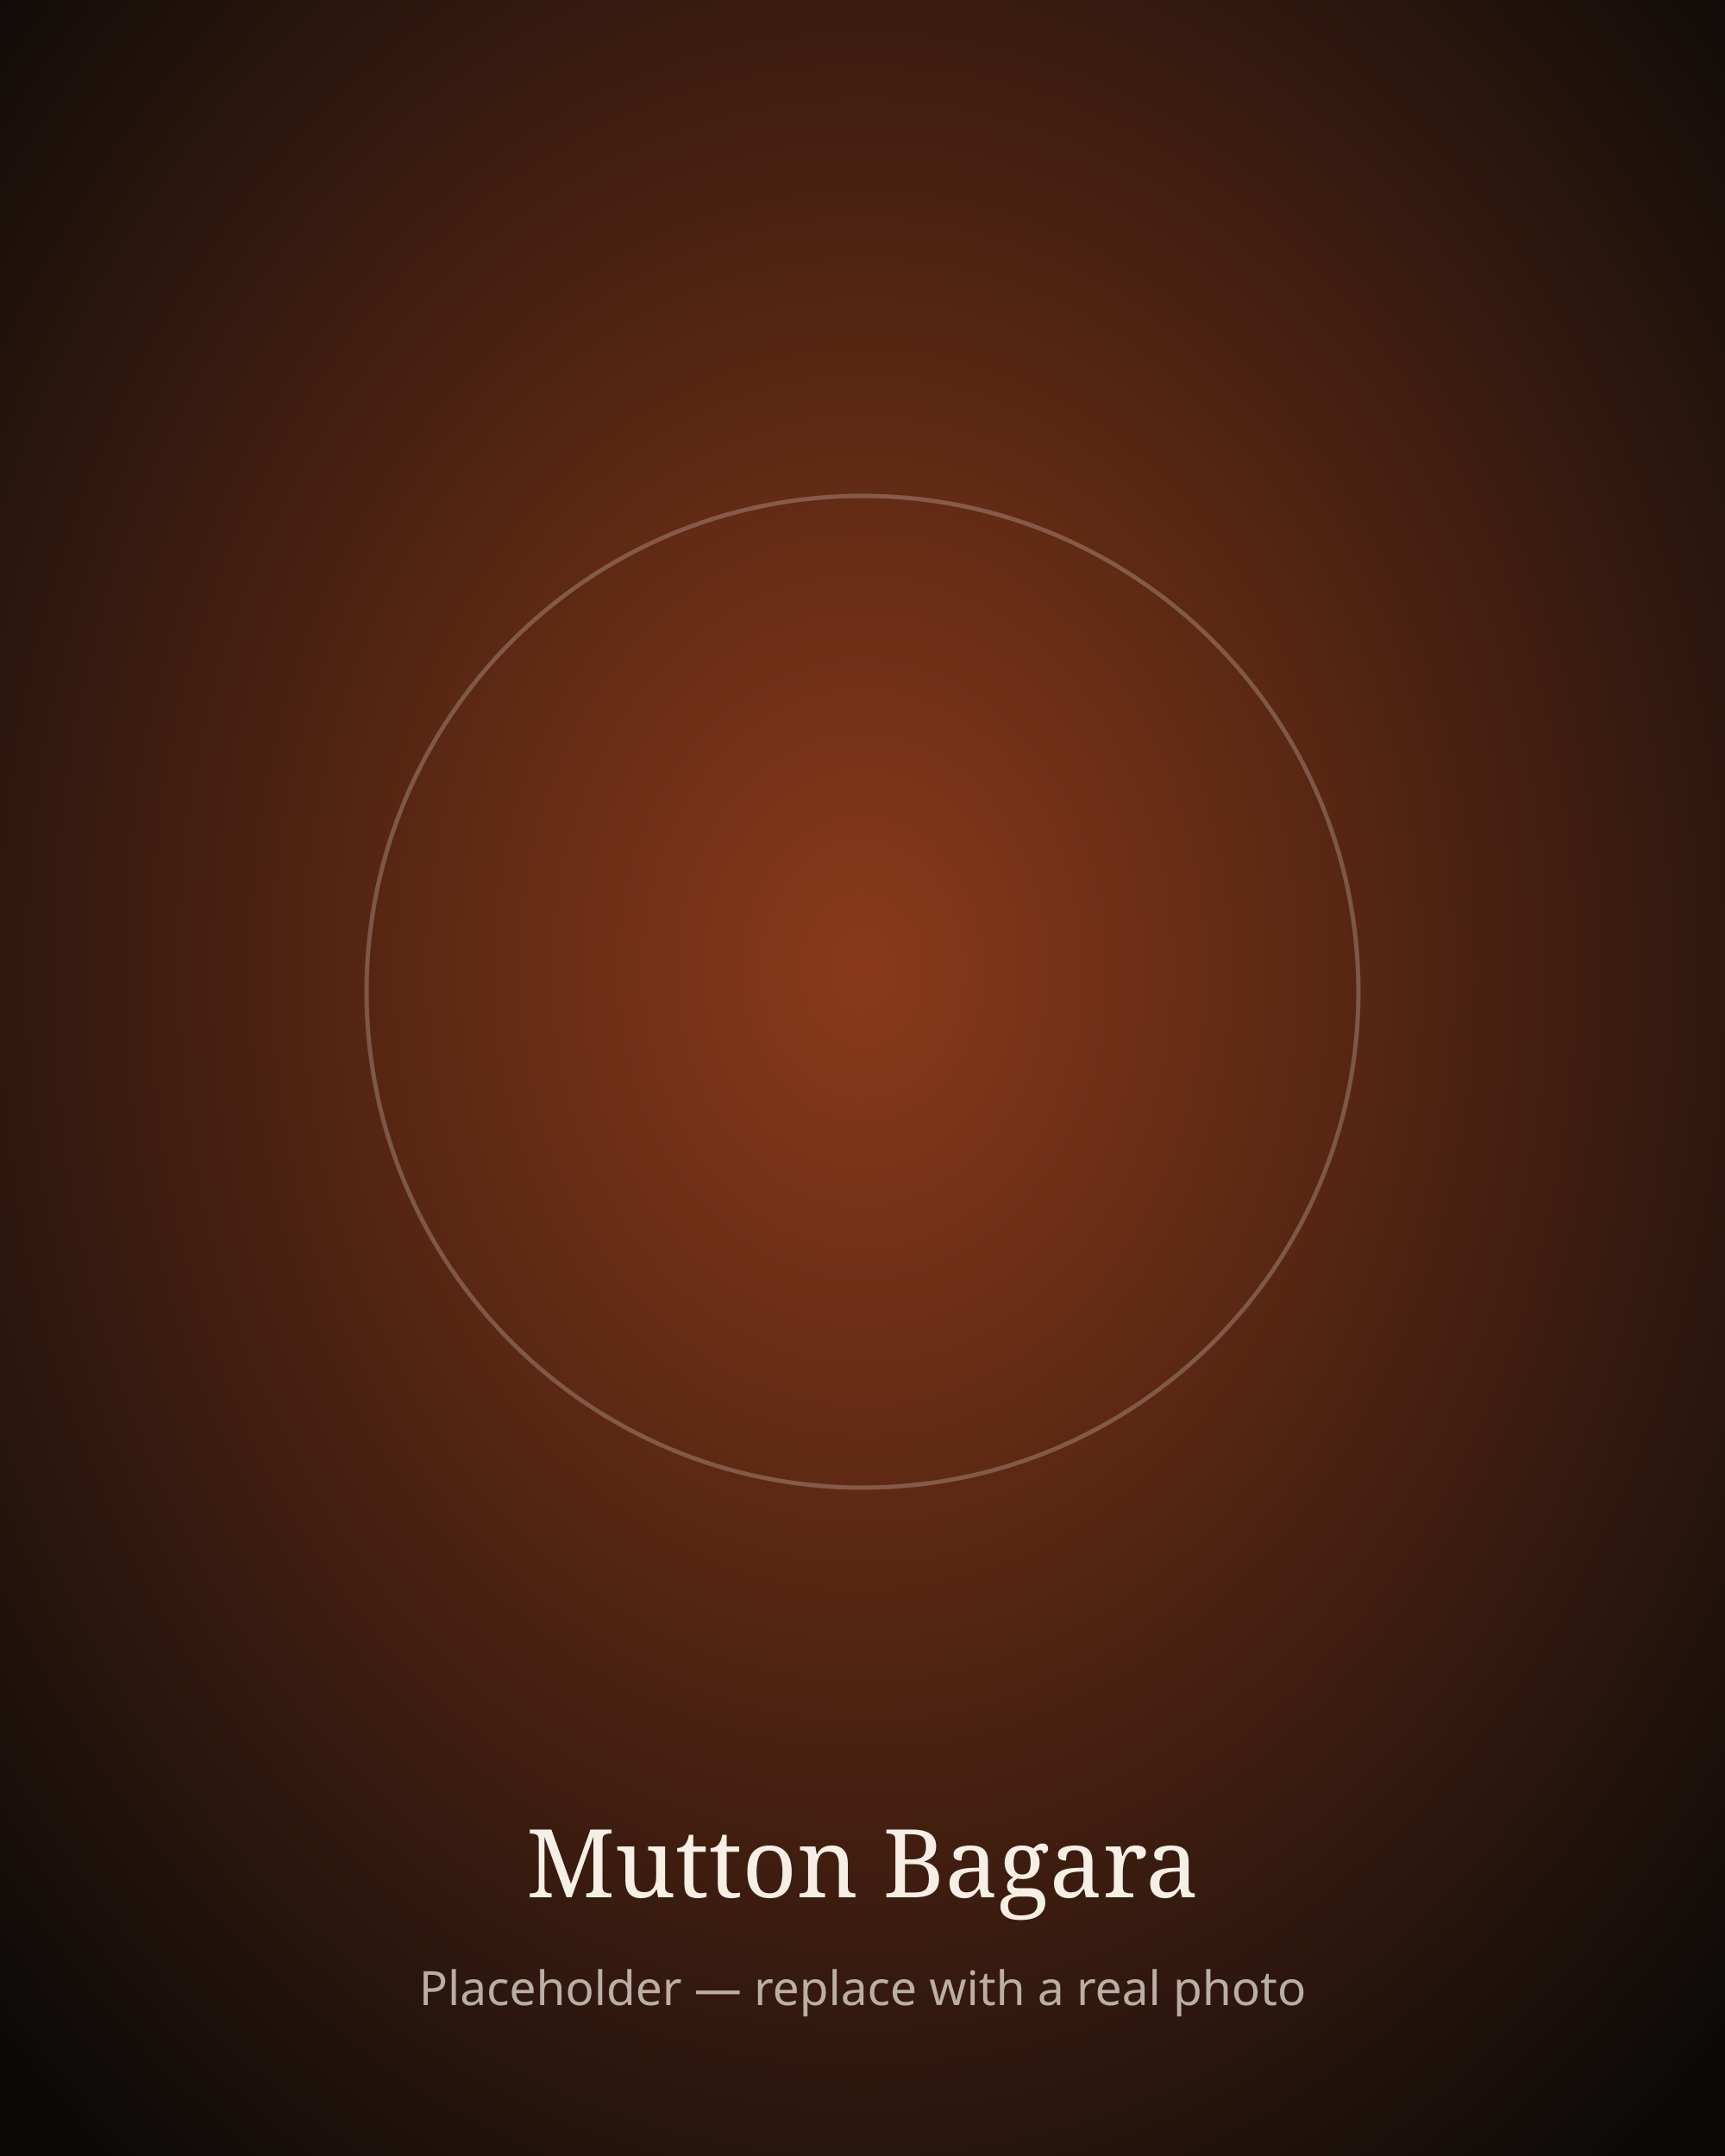
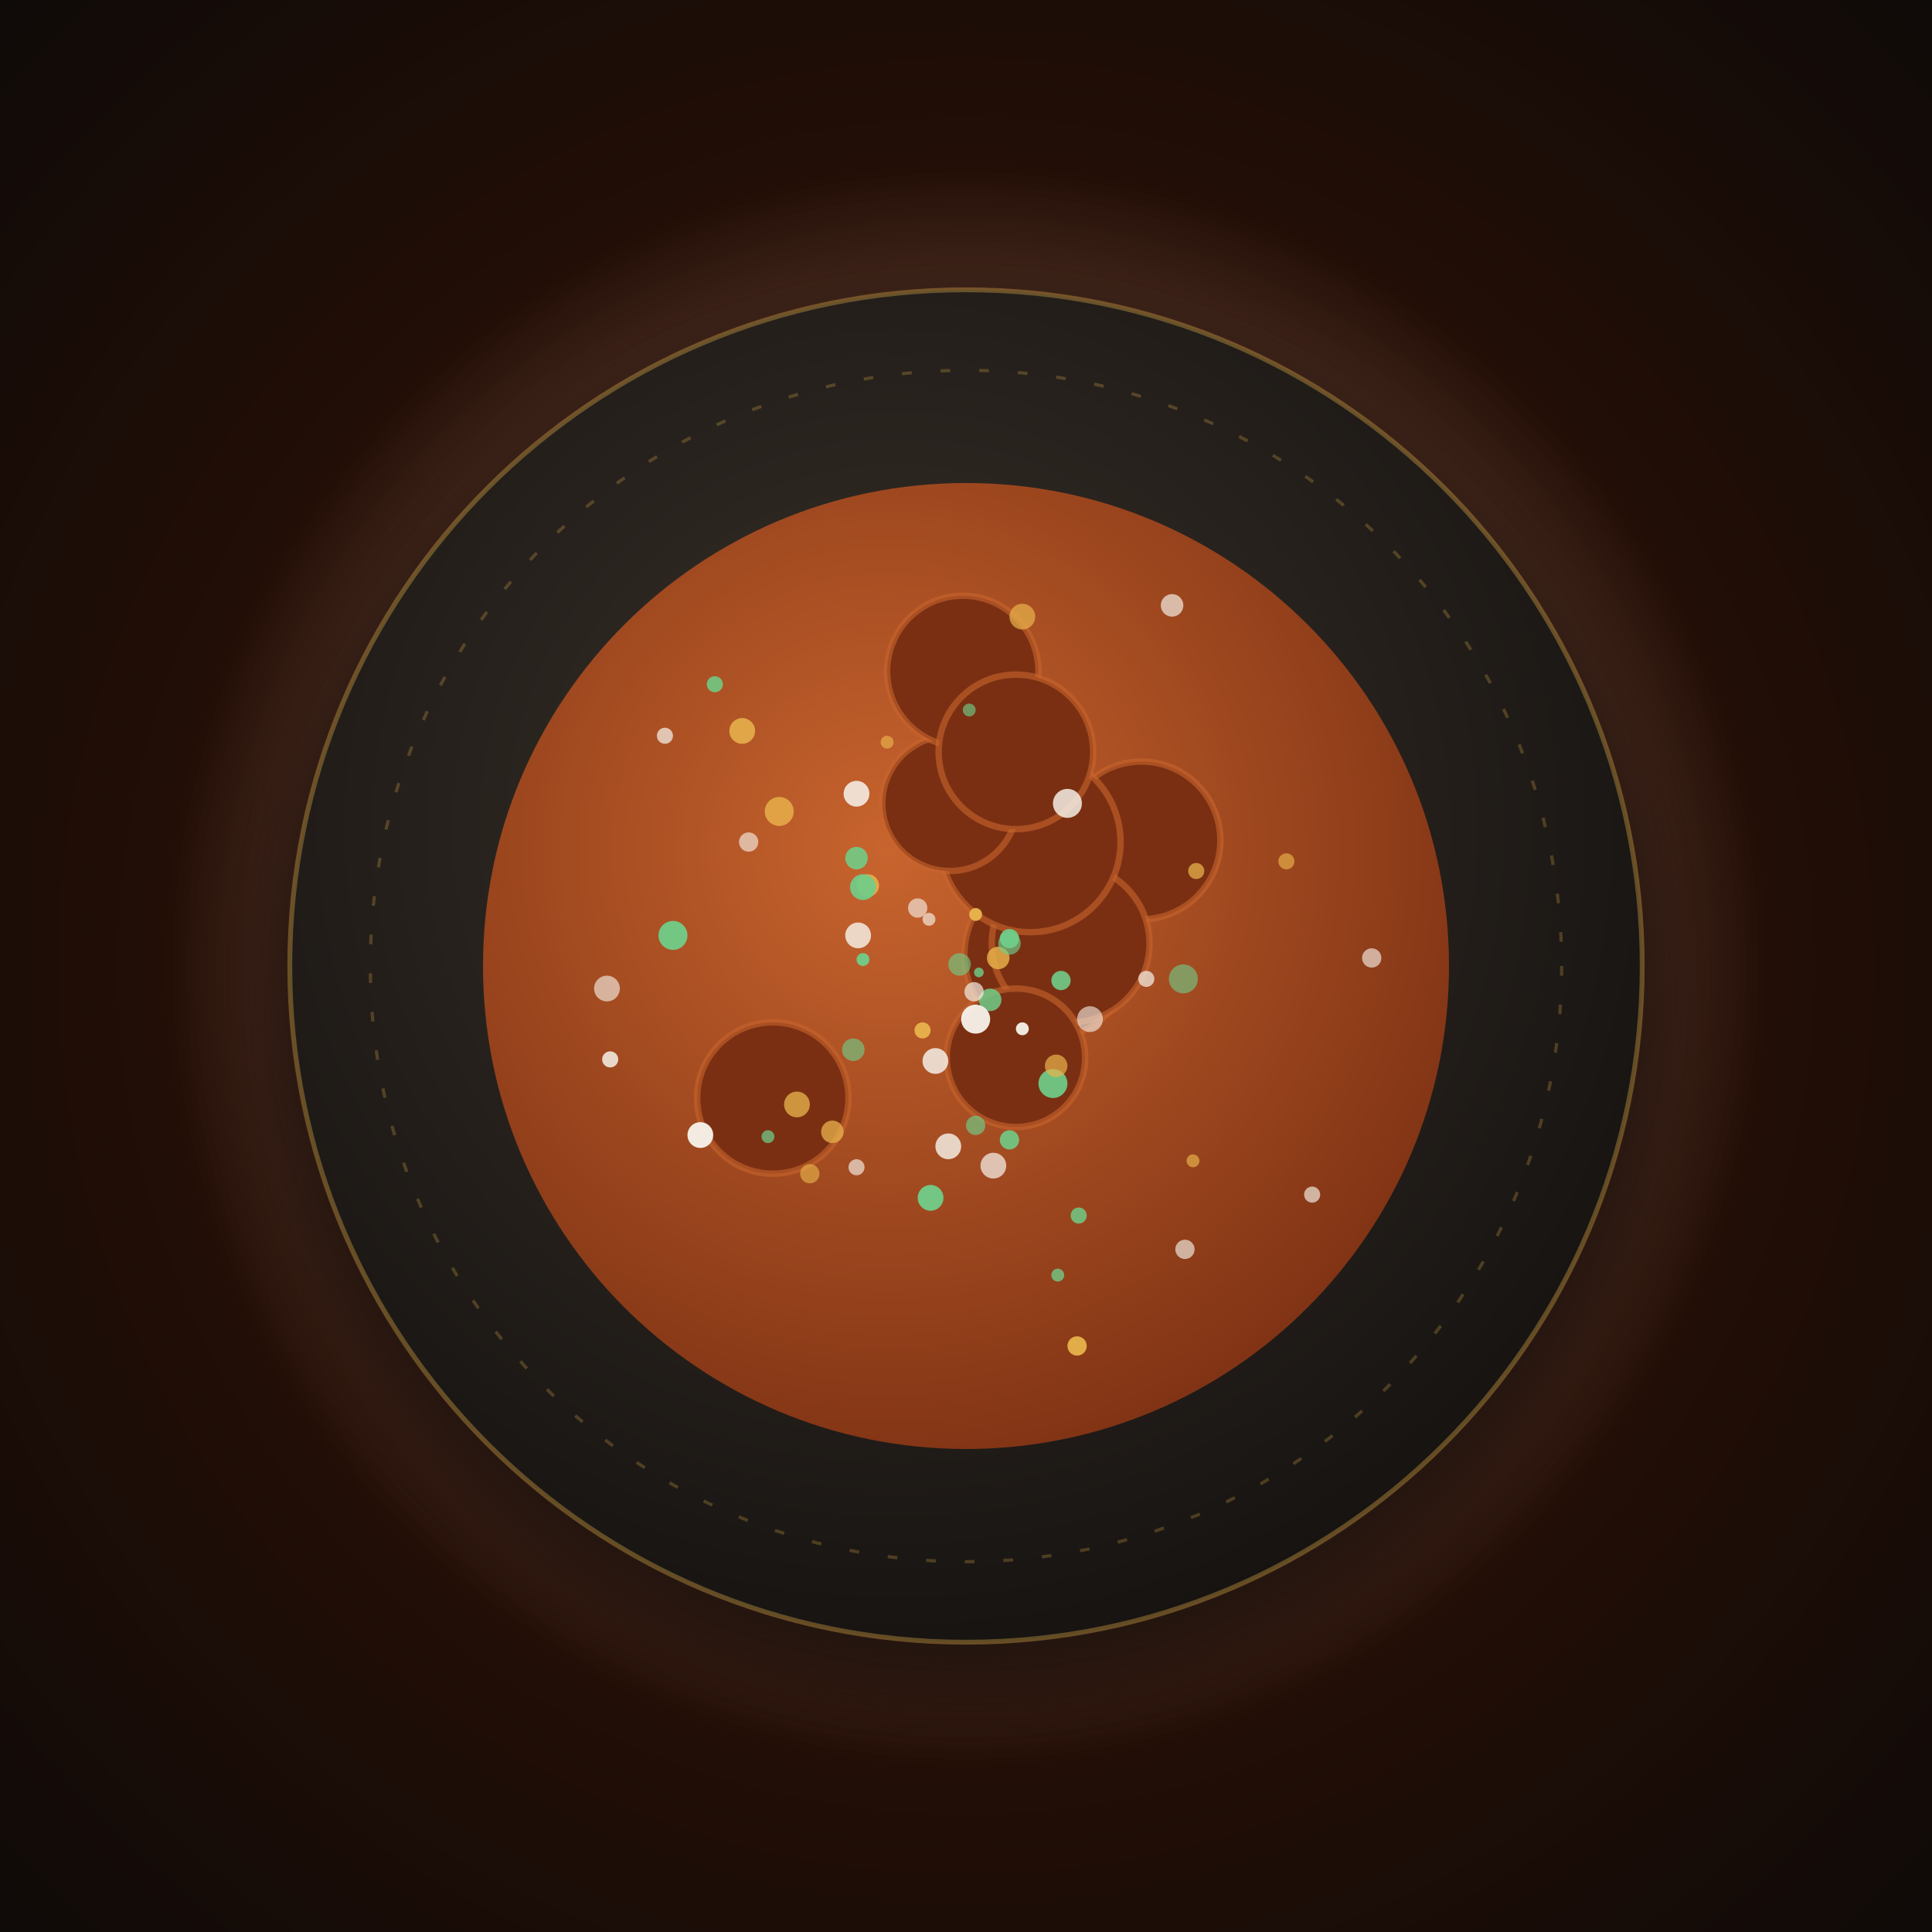
- <svg xmlns="http://www.w3.org/2000/svg" viewBox="0 0 800 1000" width="800" height="1000">
+ <svg xmlns="http://www.w3.org/2000/svg" viewBox="0 0 1200 1200" width="1200" height="1200">
  <defs>
-     <radialGradient id="g" cx="50%" cy="45%" r="70%">
-       <stop offset="0%" stop-color="#8a3a1a" />
+     <radialGradient id="bg" cx="50%" cy="50%" r="75%">
+       <stop offset="0%" stop-color="#8a3a1a" stop-opacity=".55" />
+       <stop offset="55%" stop-color="#220e06" />
      <stop offset="100%" stop-color="#0c0a09" />
    </radialGradient>
+     <radialGradient id="food" cx="42%" cy="38%" r="70%">
+       <stop offset="0%" stop-color="#c8642e" />
+       <stop offset="100%" stop-color="#7a2f12" />
+     </radialGradient>
+     <radialGradient id="plate" cx="45%" cy="40%" r="65%">
+       <stop offset="0%" stop-color="#3a322b" />
+       <stop offset="100%" stop-color="#14110f" />
+     </radialGradient>
+     <filter id="soft">
+       <feGaussianBlur stdDeviation="18" />
+     </filter>
  </defs>
-   <rect width="800" height="1000" fill="url(#g)" />
-   <circle cx="400" cy="460" r="230" fill="none" stroke="#f5efe6" stroke-opacity=".25" stroke-width="2" />
-   <text x="400" y="880" text-anchor="middle" font-family="Georgia,serif" font-size="44" fill="#f5efe6">Mutton Bagara</text>
-   <text x="400" y="930" text-anchor="middle" font-family="sans-serif" font-size="22" fill="#f5efe6" fill-opacity=".7">Placeholder — replace with a real photo</text>
+   <rect width="1200" height="1200" fill="url(#bg)" />
+   <circle cx="600" cy="620" r="430" fill="#000" opacity=".45" filter="url(#soft)" />
+   <circle cx="600" cy="600" r="420" fill="url(#plate)" stroke="#e9b44c" stroke-opacity=".35" stroke-width="3" />
+   <circle cx="600" cy="600" r="370" fill="none" stroke="#e9b44c" stroke-opacity=".25" stroke-dasharray="6 18" stroke-width="2" />
+   <circle cx="600" cy="600" r="300" fill="url(#food)" />
+   <circle cx="709" cy="522" r="49" fill="#7a2f12" stroke="#c8642e" stroke-opacity=".6" stroke-width="4" />
+   <circle cx="651" cy="593" r="52" fill="#7a2f12" stroke="#c8642e" stroke-opacity=".6" stroke-width="4" />
+   <circle cx="665" cy="586" r="49" fill="#7a2f12" stroke="#c8642e" stroke-opacity=".6" stroke-width="4" />
+   <circle cx="640" cy="523" r="56" fill="#7a2f12" stroke="#c8642e" stroke-opacity=".6" stroke-width="4" />
+   <circle cx="590" cy="499" r="42" fill="#7a2f12" stroke="#c8642e" stroke-opacity=".6" stroke-width="4" />
+   <circle cx="598" cy="417" r="47" fill="#7a2f12" stroke="#c8642e" stroke-opacity=".6" stroke-width="4" />
+   <circle cx="480" cy="682" r="47" fill="#7a2f12" stroke="#c8642e" stroke-opacity=".6" stroke-width="4" />
+   <circle cx="631" cy="657" r="43" fill="#7a2f12" stroke="#c8642e" stroke-opacity=".6" stroke-width="4" />
+   <circle cx="631" cy="467" r="48" fill="#7a2f12" stroke="#c8642e" stroke-opacity=".6" stroke-width="4" />
+   <circle cx="635" cy="383" r="8" fill="#e9b44c" opacity="0.70" />
+   <circle cx="736" cy="776" r="6" fill="#f5efe6" opacity="0.65" />
+   <circle cx="743" cy="541" r="5" fill="#e9b44c" opacity="0.73" />
+   <circle cx="589" cy="712" r="8" fill="#f5efe6" opacity="0.83" />
+   <circle cx="539" cy="550" r="7" fill="#e9b44c" opacity="0.85" />
+   <circle cx="484" cy="504" r="9" fill="#e9b44c" opacity="0.79" />
+   <circle cx="570" cy="564" r="6" fill="#f5efe6" opacity="0.63" />
+   <circle cx="503" cy="729" r="6" fill="#e9b44c" opacity="0.63" />
+   <circle cx="712" cy="608" r="5" fill="#f5efe6" opacity="0.72" />
+   <circle cx="659" cy="609" r="6" fill="#6fcf8a" opacity="0.89" />
+   <circle cx="379" cy="658" r="5" fill="#f5efe6" opacity="0.86" />
+   <circle cx="728" cy="376" r="7" fill="#f5efe6" opacity="0.69" />
+   <circle cx="495" cy="686" r="8" fill="#e9b44c" opacity="0.76" />
+   <circle cx="596" cy="599" r="7" fill="#6fcf8a" opacity="0.61" />
+   <circle cx="627" cy="583" r="6" fill="#6fcf8a" opacity="0.92" />
+   <circle cx="617" cy="724" r="8" fill="#f5efe6" opacity="0.73" />
+   <circle cx="620" cy="595" r="7" fill="#e9b44c" opacity="0.81" />
+   <circle cx="477" cy="706" r="4" fill="#6fcf8a" opacity="0.72" />
+   <circle cx="581" cy="659" r="8" fill="#f5efe6" opacity="0.85" />
+   <circle cx="517" cy="703" r="7" fill="#e9b44c" opacity="0.74" />
+   <circle cx="602" cy="441" r="4" fill="#6fcf8a" opacity="0.64" />
+   <circle cx="677" cy="633" r="8" fill="#f5efe6" opacity="0.61" />
+   <circle cx="615" cy="621" r="7" fill="#6fcf8a" opacity="0.83" />
+   <circle cx="465" cy="523" r="6" fill="#f5efe6" opacity="0.63" />
+   <circle cx="418" cy="581" r="9" fill="#6fcf8a" opacity="0.93" />
+   <circle cx="741" cy="721" r="4" fill="#e9b44c" opacity="0.67" />
+   <circle cx="435" cy="705" r="8" fill="#f5efe6" opacity="0.98" />
+   <circle cx="635" cy="639" r="4" fill="#f5efe6" opacity="0.96" />
+   <circle cx="608" cy="604" r="3" fill="#6fcf8a" opacity="0.80" />
+   <circle cx="577" cy="571" r="4" fill="#f5efe6" opacity="0.67" />
+   <circle cx="573" cy="640" r="5" fill="#e9b44c" opacity="0.94" />
+   <circle cx="815" cy="742" r="5" fill="#f5efe6" opacity="0.67" />
+   <circle cx="532" cy="533" r="7" fill="#6fcf8a" opacity="0.87" />
+   <circle cx="669" cy="836" r="6" fill="#e9b44c" opacity="0.93" />
+   <circle cx="735" cy="608" r="9" fill="#6fcf8a" opacity="0.60" />
+   <circle cx="670" cy="755" r="5" fill="#6fcf8a" opacity="0.82" />
+   <circle cx="377" cy="614" r="8" fill="#f5efe6" opacity="0.63" />
+   <circle cx="551" cy="461" r="4" fill="#e9b44c" opacity="0.65" />
+   <circle cx="461" cy="454" r="8" fill="#e9b44c" opacity="0.85" />
+   <circle cx="530" cy="652" r="7" fill="#6fcf8a" opacity="0.62" />
+   <circle cx="444" cy="425" r="5" fill="#6fcf8a" opacity="0.85" />
+   <circle cx="532" cy="493" r="8" fill="#f5efe6" opacity="0.88" />
+   <circle cx="606" cy="699" r="6" fill="#6fcf8a" opacity="0.65" />
+   <circle cx="578" cy="744" r="8" fill="#6fcf8a" opacity="0.93" />
+   <circle cx="799" cy="535" r="5" fill="#e9b44c" opacity="0.65" />
+   <circle cx="627" cy="586" r="7" fill="#6fcf8a" opacity="0.65" />
+   <circle cx="536" cy="551" r="8" fill="#6fcf8a" opacity="0.91" />
+   <circle cx="654" cy="673" r="9" fill="#6fcf8a" opacity="0.91" />
+   <circle cx="606" cy="568" r="4" fill="#e9b44c" opacity="0.96" />
+   <circle cx="605" cy="616" r="6" fill="#f5efe6" opacity="0.69" />
+   <circle cx="536" cy="596" r="4" fill="#6fcf8a" opacity="0.94" />
+   <circle cx="413" cy="457" r="5" fill="#f5efe6" opacity="0.73" />
+   <circle cx="656" cy="662" r="7" fill="#e9b44c" opacity="0.70" />
+   <circle cx="606" cy="633" r="9" fill="#f5efe6" opacity="0.97" />
+   <circle cx="663" cy="499" r="9" fill="#f5efe6" opacity="0.84" />
+   <circle cx="627" cy="708" r="6" fill="#6fcf8a" opacity="0.87" />
+   <circle cx="532" cy="725" r="5" fill="#f5efe6" opacity="0.66" />
+   <circle cx="533" cy="581" r="8" fill="#f5efe6" opacity="0.83" />
+   <circle cx="657" cy="792" r="4" fill="#6fcf8a" opacity="0.77" />
+   <circle cx="852" cy="595" r="6" fill="#f5efe6" opacity="0.64" />
</svg>
